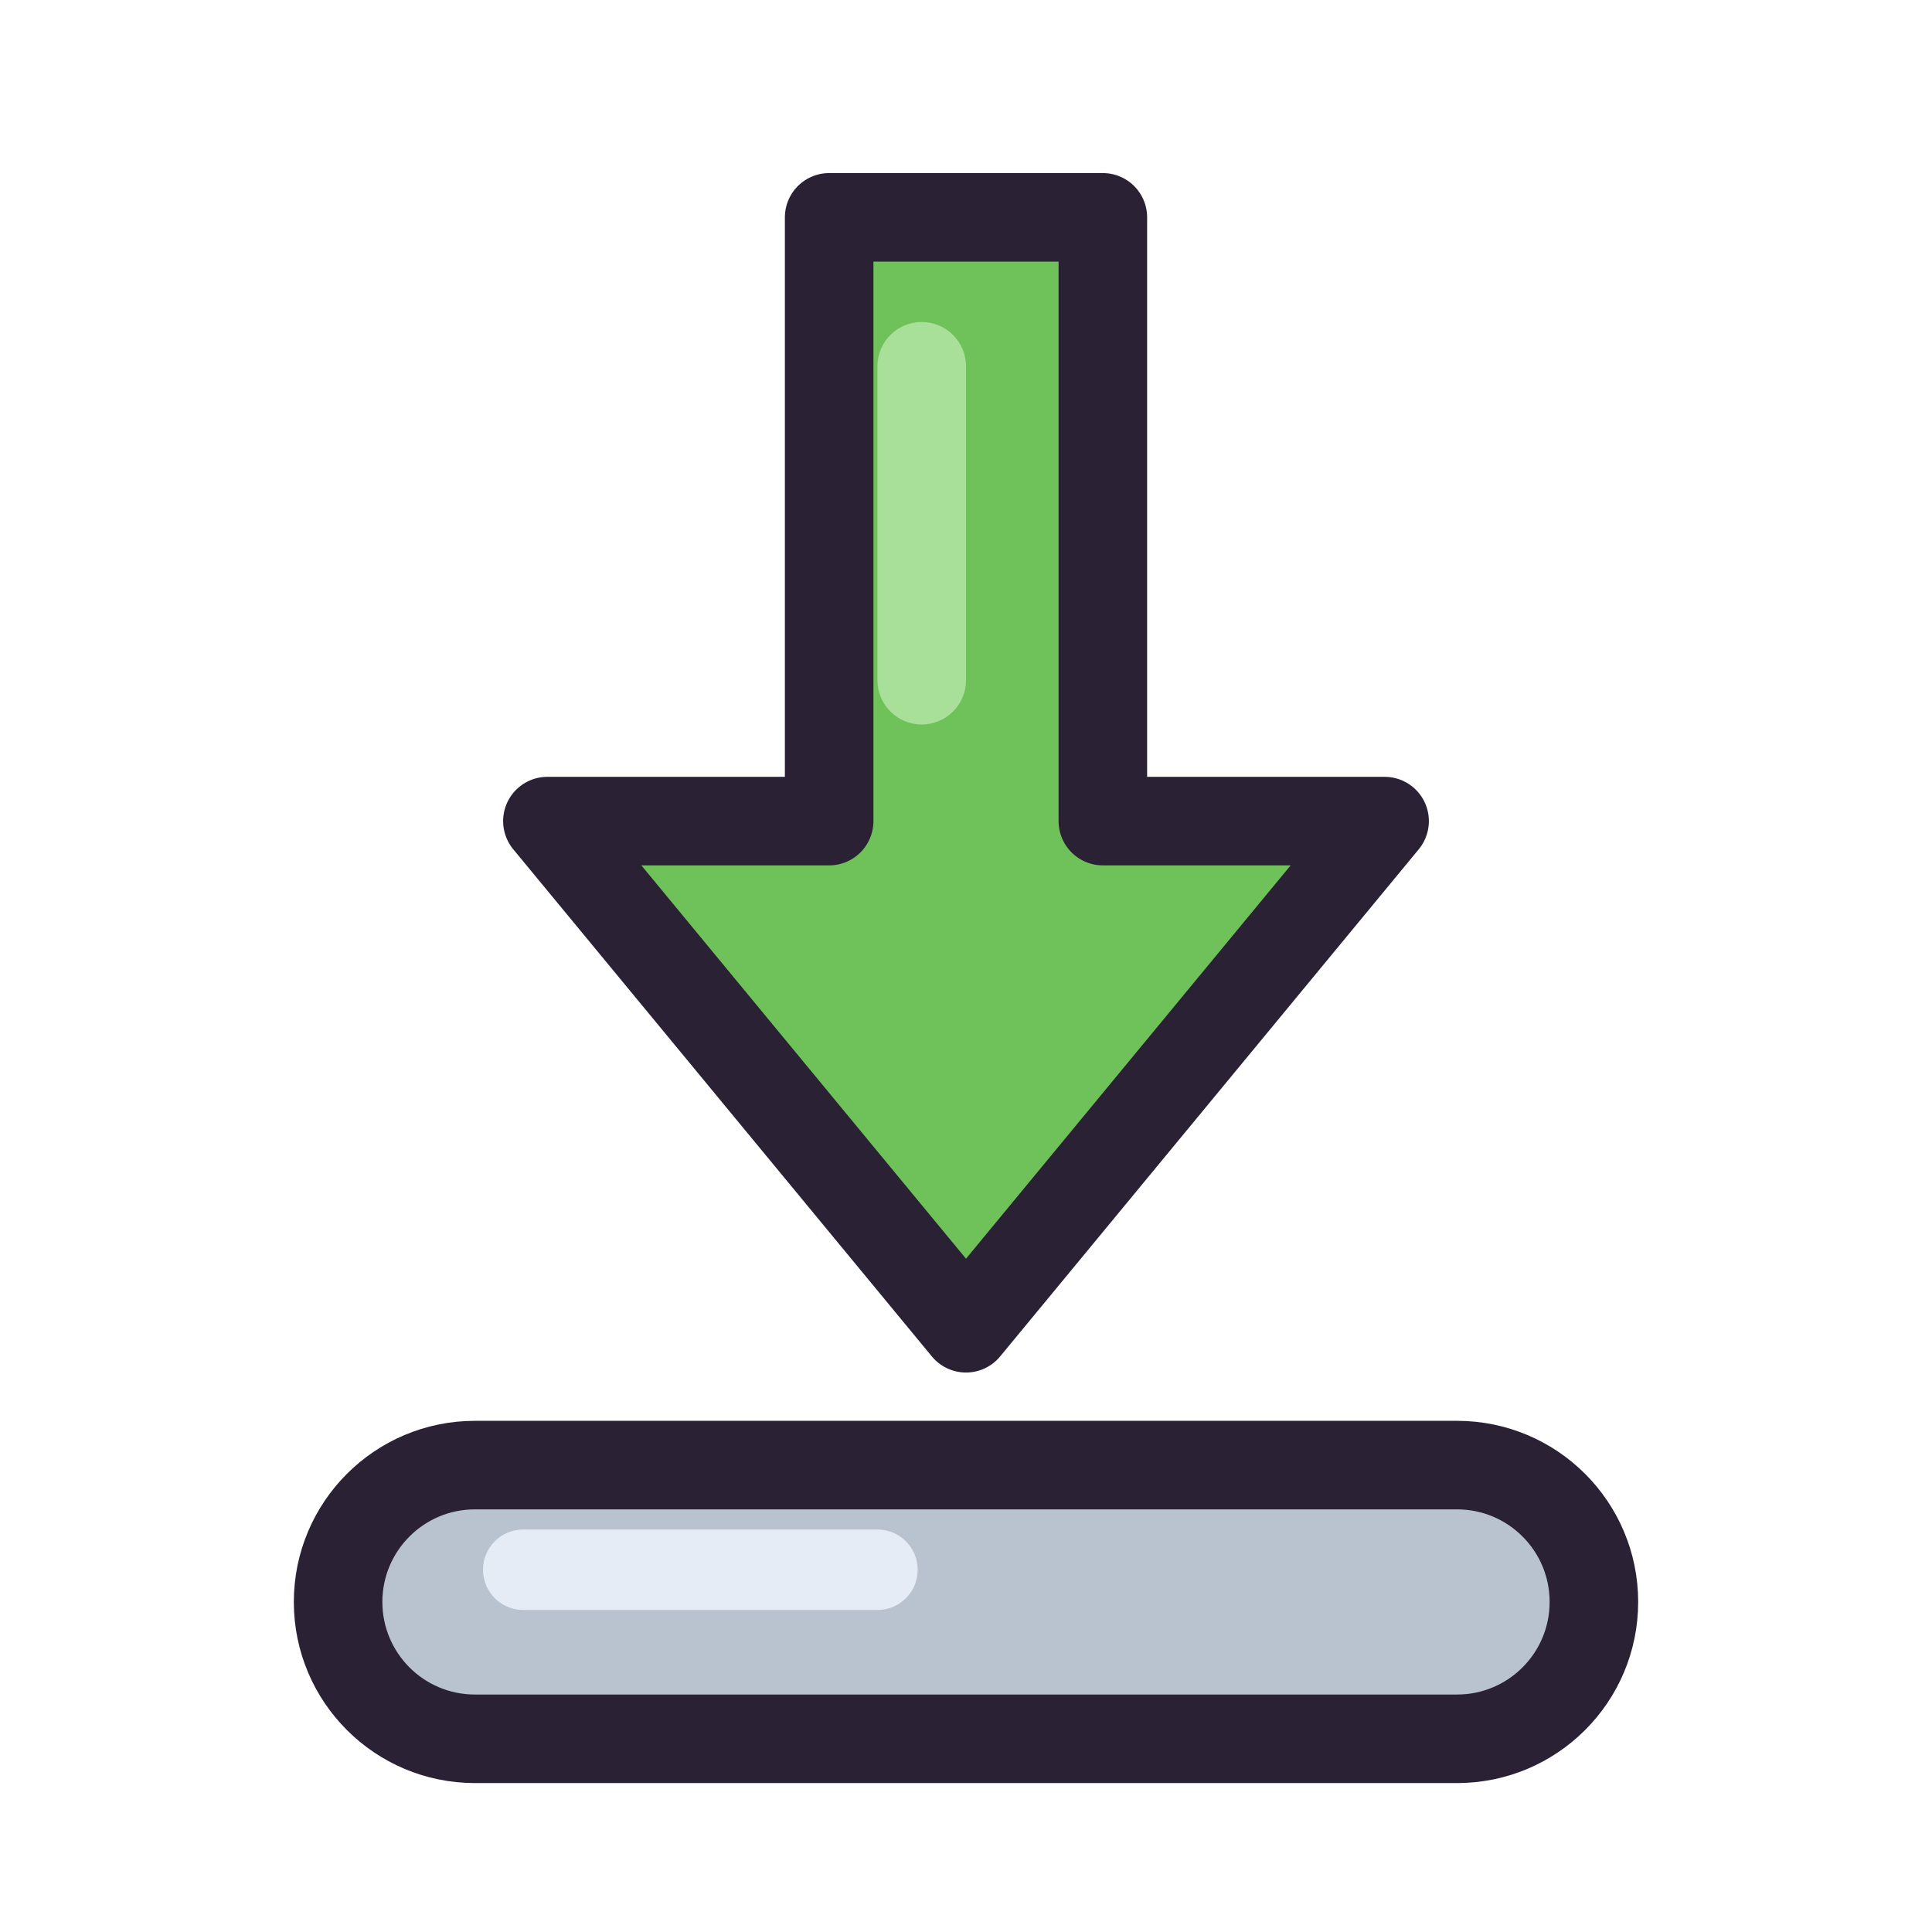
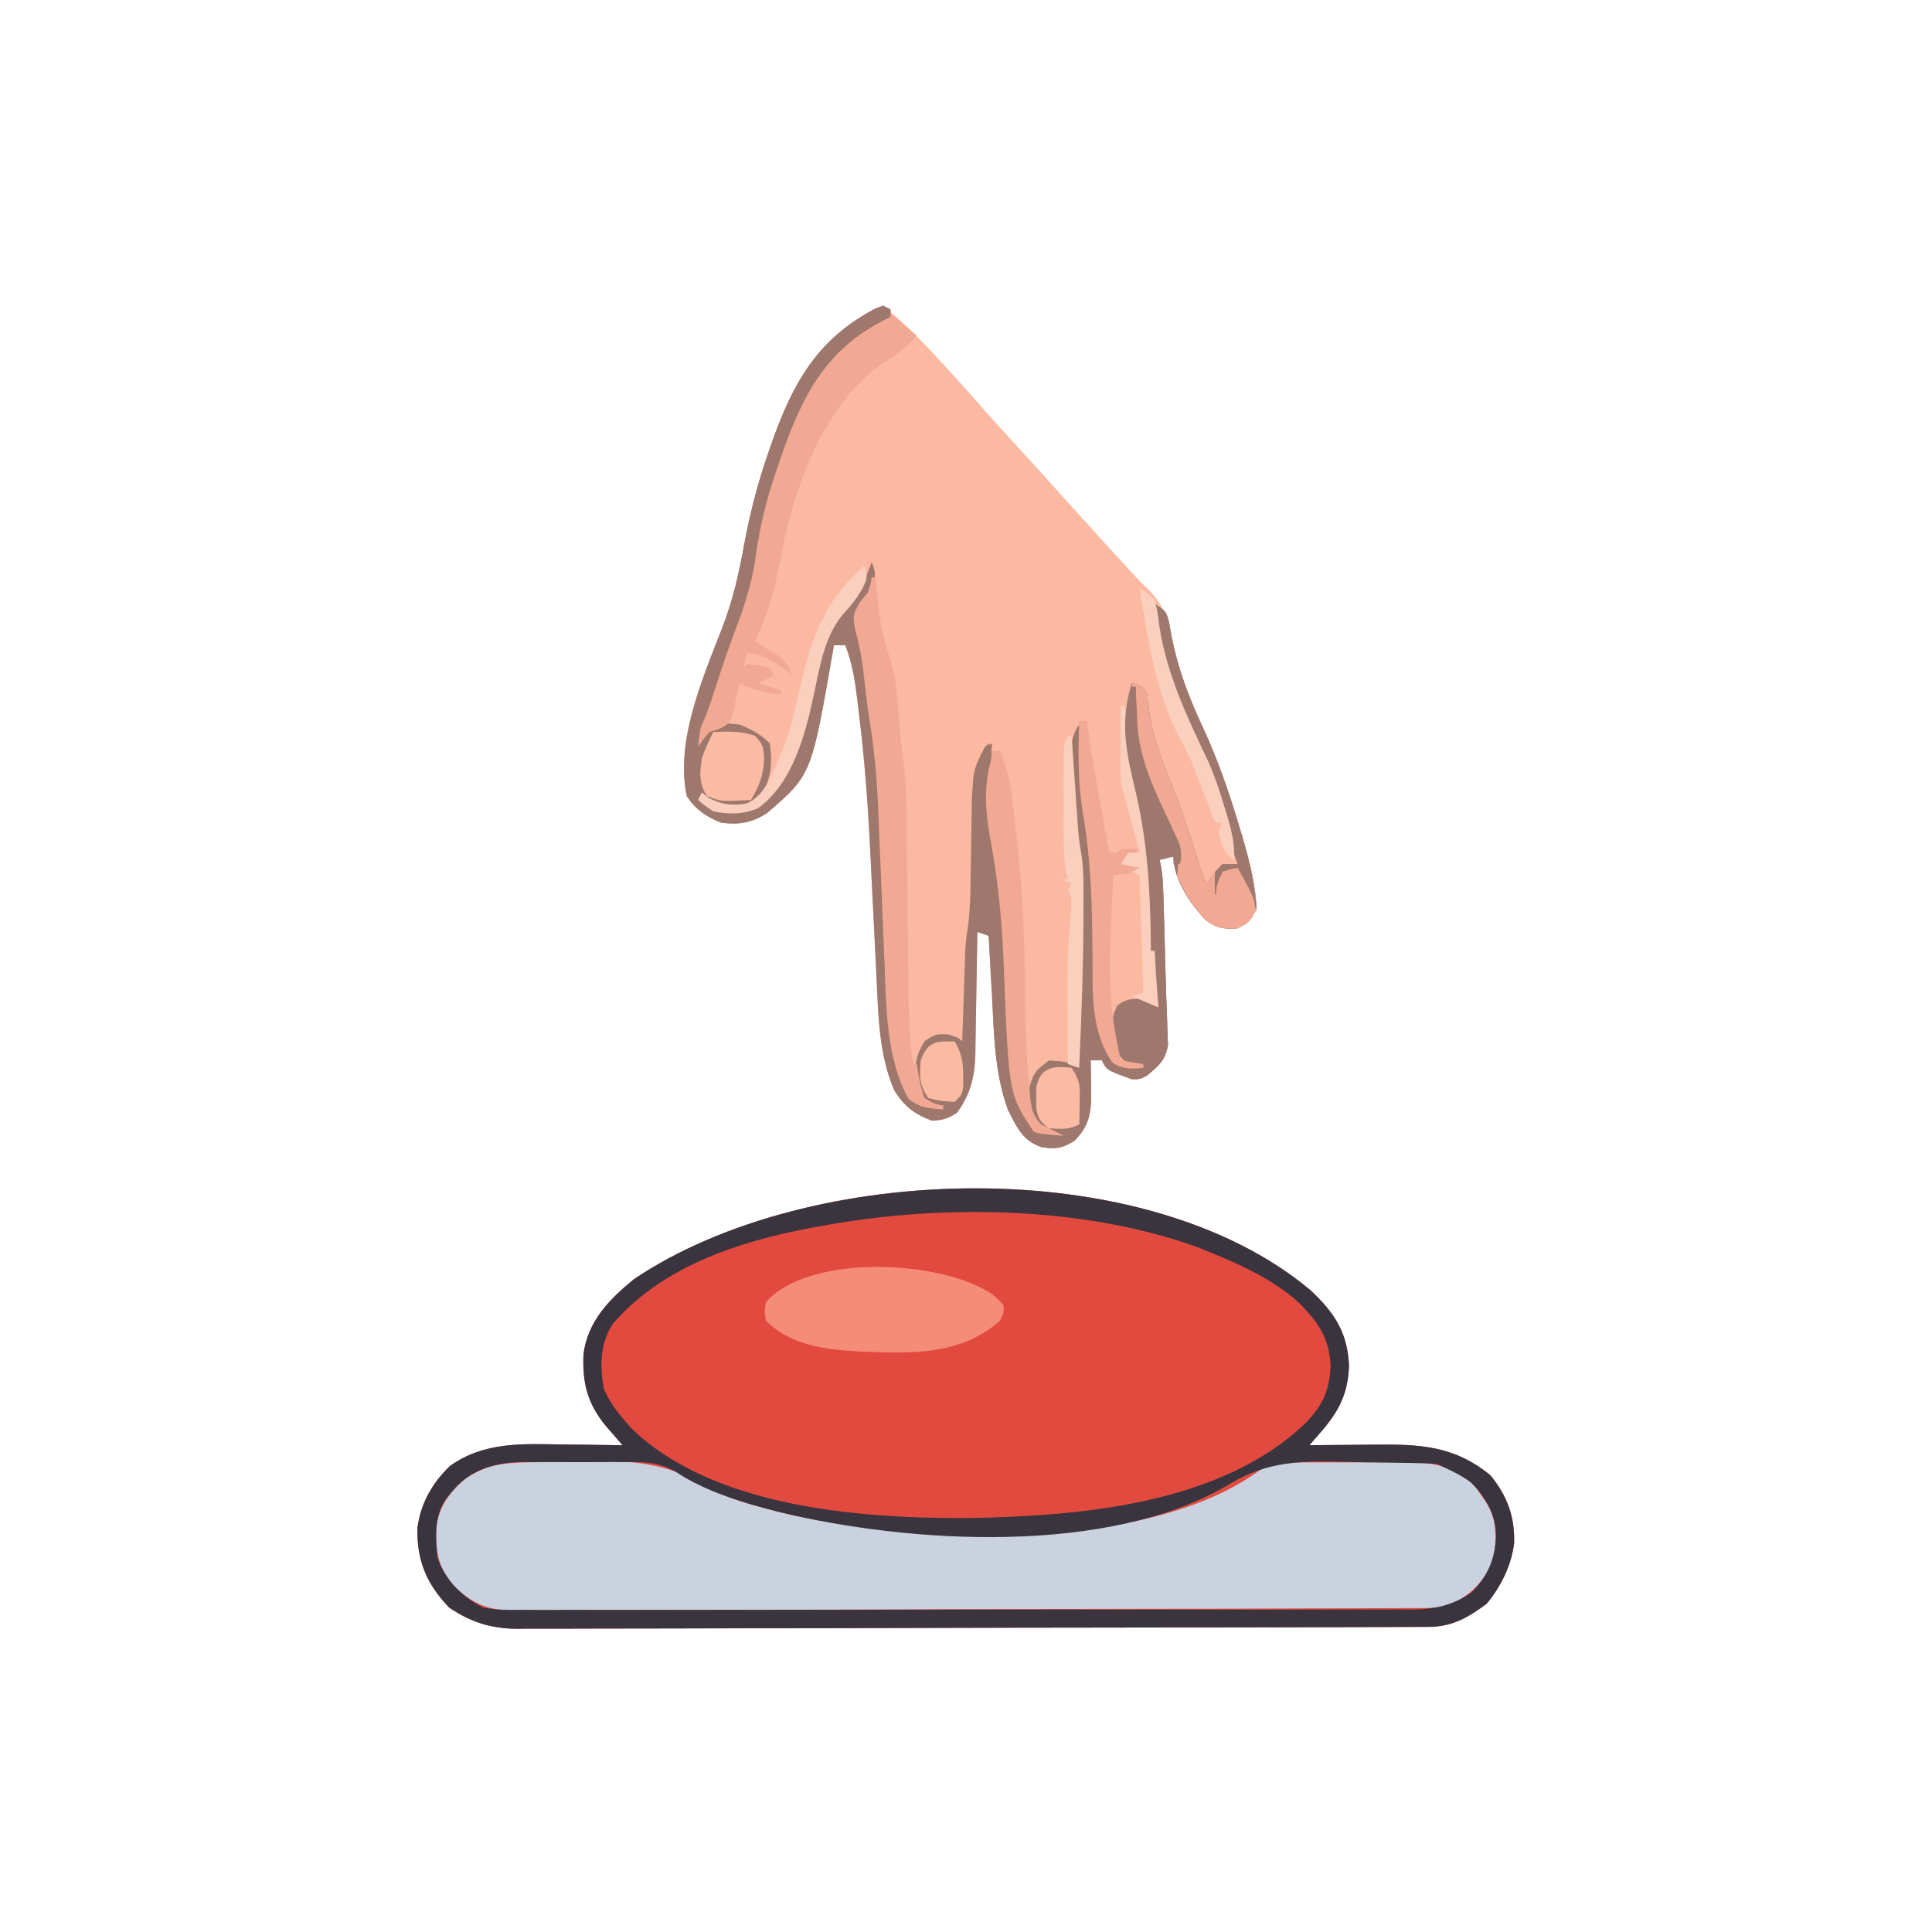
- <svg xmlns="http://www.w3.org/2000/svg" width="96" height="96" viewBox="0 0 24 24">
-   <g stroke="#2b2135" stroke-width="1.1" stroke-linejoin="round" stroke-linecap="round">
-     <path d="M10.3 2.7h3.4v7.5h3.5L12 16.5l-5.2-6.3h3.5z" fill="#6fc25a" />
-     <rect x="4.2" y="18.2" width="15.6" height="3.4" rx="1.7" fill="#b9c2cf" />
-   </g>
-   <rect x="6" y="19" width="5.4" height="1" rx="0.5" fill="#e6ecf5" />
-   <rect x="10.9" y="4" width="1.1" height="5" rx="0.55" fill="#a9e099" />
+ <svg xmlns="http://www.w3.org/2000/svg" width="96" height="96" viewBox="0 0 512 512">
+   <path d="M0 0 C6.35 5.97 9.84 11.23 10.19 20.06 C9.91 27.58 7.41 32.21 2.54 37.79 C2.01 38.41 1.47 39.03 0.92 39.66 C0.51 40.12 0.11 40.59 -0.31 41.06 C0.59 41.05 1.49 41.04 2.41 41.03 C5.77 41 9.13 40.97 12.5 40.95 C13.95 40.94 15.39 40.93 16.84 40.91 C28.74 40.77 38.12 41.13 47.69 49.06 C52.11 54.5 54.15 59.93 53.95 66.98 C53.22 72.96 50.48 78.45 46.69 83.06 C41.88 86.67 37.5 89.18 31.38 89.2 C30.5 89.2 29.61 89.21 28.7 89.21 C28.22 89.22 28.22 89.22 25.76 89.22 C24.72 89.22 23.69 89.23 22.63 89.23 C19.15 89.24 15.67 89.25 12.19 89.26 C9.71 89.26 7.22 89.27 4.73 89.28 C-2.74 89.3 -10.22 89.32 -17.69 89.33 C-19.8 89.34 -21.92 89.34 -24.03 89.34 C-37.15 89.37 -50.27 89.39 -63.39 89.4 C-66.43 89.41 -69.47 89.41 -72.51 89.41 C-72.88 89.41 -72.88 89.41 -74.79 89.41 C-87.02 89.43 -99.25 89.46 -111.48 89.5 C-124.04 89.54 -136.6 89.57 -149.16 89.57 C-156.2 89.58 -163.25 89.59 -170.3 89.62 C-176.94 89.65 -183.57 89.66 -190.21 89.65 C-192.64 89.65 -195.07 89.65 -197.5 89.67 C-200.83 89.69 -204.16 89.69 -207.48 89.67 C-207.96 89.68 -207.96 89.68 -210.38 89.71 C-217.24 89.63 -222.61 87.94 -228.31 84.06 C-234.28 77.79 -236.87 71.65 -236.68 62.98 C-235.85 56.53 -232.78 51.11 -228.12 46.62 C-219.07 40.01 -208.37 40.69 -197.68 40.88 C-196.19 40.89 -194.69 40.9 -193.2 40.92 C-189.57 40.95 -185.94 41 -182.31 41.06 C-182.71 40.6 -183.12 40.14 -183.54 39.66 C-184.07 39.04 -184.61 38.43 -185.16 37.79 C-185.69 37.19 -186.22 36.58 -186.76 35.95 C-191.64 29.99 -193 24.65 -192.68 16.95 C-191.56 8.26 -185.91 2.45 -179.31 -2.94 C-133.04 -34.11 -44.03 -36.95 0 0 Z " fill="#e34a3f" transform="translate(347.3086,341.9375)" />
+   <path d="M0 0 C5.04 4.18 9.58 8.56 14 13.38 C14.62 14.04 15.23 14.71 15.87 15.39 C19.39 19.21 22.85 23.06 26.24 26.99 C28.57 29.66 30.97 32.27 33.38 34.88 C39.02 41.01 44.6 47.21 50.17 53.42 C53.83 57.49 57.49 61.54 61.19 65.57 C62.14 66.6 63.09 67.64 64.04 68.68 C66.02 70.87 68.01 73.01 70.15 75.05 C75.12 79.96 76.08 84.57 77.27 91.36 C78.68 98.41 81.57 104.93 84.6 111.42 C88.62 120.05 91.65 128.81 94.38 137.94 C94.72 139.09 95.07 140.24 95.42 141.42 C97.23 147.62 98.75 153.53 99 160 C97 163.12 97 163.12 94 165 C90.39 165.26 88.23 164.99 85.36 162.67 C81.41 158.41 77 152.01 77 146 C75.68 146 74.36 146 73 146 C73.08 146.26 73.08 146.26 73.48 147.58 C74.14 150.67 74.22 153.63 74.32 156.79 C74.34 157.45 74.36 158.11 74.38 158.79 C74.45 160.92 74.51 163.06 74.56 165.19 C74.58 165.91 74.6 166.63 74.62 167.38 C74.7 170.27 74.77 173.16 74.85 176.05 C74.94 179.94 75.07 183.83 75.24 187.72 C75.28 189.21 75.33 190.7 75.38 192.19 C75.42 193.42 75.47 194.65 75.52 195.92 C74.83 199.99 73.13 201.42 70 204 C68.12 205 68.12 205 66 205 C59.31 202.62 59.31 202.62 58 200 C57.01 200 56.02 200 55 200 C55.02 200.95 55.05 201.91 55.07 202.89 C55.09 204.14 55.11 205.4 55.12 206.69 C55.15 207.93 55.17 209.17 55.2 210.45 C54.93 215.21 54.08 217.89 50.75 221.31 C47.44 223.34 45.82 223.56 42 223 C36.96 221.28 35.38 217.55 33.11 213.06 C29.58 203.35 29.41 193.09 28.88 182.88 C28.79 181.33 28.7 179.79 28.61 178.24 C28.4 174.5 28.2 170.75 28 167 C27.01 166.67 26.02 166.34 25 166 C24.99 167.14 24.97 168.29 24.96 169.47 C24.9 173.74 24.82 178.01 24.74 182.28 C24.7 184.12 24.68 185.97 24.65 187.81 C24.62 190.47 24.57 193.13 24.51 195.79 C24.51 196.6 24.5 197.42 24.49 198.26 C24.34 204.25 23.24 208.94 19.62 213.88 C17.33 215.46 15.8 215.87 13 216 C8.32 214.28 5.65 212.21 3 208 C-1.11 198.41 -1.22 188.27 -1.72 177.99 C-1.78 176.74 -1.84 175.5 -1.91 174.21 C-2.08 170.92 -2.24 167.62 -2.4 164.32 C-2.63 159.7 -2.86 155.08 -3.09 150.46 C-3.21 148.01 -3.34 145.56 -3.45 143.11 C-4.05 131.21 -4.96 119.39 -6.44 107.56 C-6.56 106.53 -6.68 105.49 -6.81 104.42 C-7.43 99.39 -8.12 94.75 -10 90 C-10.99 90 -11.98 90 -13 90 C-13.11 90.65 -13.22 91.31 -13.33 91.98 C-18.96 124.36 -18.96 124.36 -30.76 134.52 C-34.82 137.11 -38.29 137.67 -43 137 C-46.93 135.37 -49.6 133.6 -52 130 C-55.09 115.55 -47.91 98.96 -42.68 85.63 C-39.79 78.2 -38.17 71.02 -36.75 63.19 C-35.06 54.04 -32.72 45.38 -29.56 36.62 C-29.2 35.62 -28.84 34.62 -28.47 33.59 C-22.51 17.68 -15.47 7.51 0 0 Z " fill="#fbb9a1" transform="translate(234,81)" />
+   <path d="M0 0 C0.93 -0.02 1.86 -0.03 2.82 -0.05 C4.8 -0.08 6.77 -0.1 8.75 -0.11 C10.74 -0.14 12.73 -0.18 14.72 -0.24 C27.1 -0.61 36.26 0.2 47.04 6.51 C51.47 9.06 55.85 10.51 60.76 11.79 C61.2 11.91 61.2 11.91 63.41 12.51 C72.3 14.86 81.32 16.38 90.45 17.48 C91.22 17.57 92 17.67 92.8 17.76 C122.35 21.05 168.3 20.63 193.6 1.88 C197.79 -0.18 201.67 0.03 206.28 0.04 C207.23 0.04 208.18 0.03 209.16 0.03 C211.17 0.02 213.18 0.02 215.19 0.03 C218.24 0.04 221.29 0.01 224.35 -0.02 C226.31 -0.02 228.26 -0.02 230.22 -0.02 C230.67 -0.03 230.67 -0.03 232.96 -0.05 C239.9 0.02 245.52 1.53 250.51 6.55 C250.96 7.22 251.42 7.9 251.89 8.6 C252.36 9.28 252.83 9.97 253.32 10.67 C256.12 15.15 255.98 19.29 255.45 24.48 C253.84 30.09 250.96 33.4 246.13 36.57 C243.08 38.22 240.54 38.6 237.14 38.62 C236.25 38.62 235.36 38.63 234.45 38.63 C233.48 38.63 232.5 38.64 231.5 38.64 C230.47 38.64 229.43 38.65 228.37 38.65 C224.88 38.67 221.4 38.68 217.92 38.69 C215.43 38.69 212.94 38.7 210.45 38.71 C202.97 38.74 195.48 38.76 188 38.78 C185.88 38.79 183.77 38.79 181.65 38.8 C168.52 38.83 155.39 38.85 142.26 38.87 C139.22 38.87 136.18 38.88 133.14 38.88 C132.39 38.88 131.63 38.88 130.85 38.88 C118.61 38.9 106.37 38.94 94.13 38.99 C81.56 39.05 68.98 39.07 56.41 39.08 C49.36 39.09 42.3 39.1 35.24 39.14 C28.6 39.18 21.96 39.19 15.33 39.17 C12.89 39.17 10.45 39.18 8.02 39.21 C4.69 39.23 1.36 39.22 -1.97 39.2 C-2.93 39.22 -3.89 39.24 -4.88 39.26 C-11.69 39.16 -15.7 37.26 -20.55 32.48 C-24.55 27.73 -25.19 23.28 -24.93 17.12 C-24.16 11.78 -21.62 8.24 -17.61 4.66 C-11.78 0.5 -6.98 0.12 0 0 Z " fill="#c9d2de" transform="translate(140.5508,387.5234)" />
+   <path d="M0 0 C6.35 5.97 9.84 11.23 10.19 20.06 C9.91 27.58 7.41 32.21 2.54 37.79 C2.01 38.41 1.47 39.03 0.92 39.66 C0.51 40.12 0.11 40.59 -0.31 41.06 C0.59 41.05 1.49 41.04 2.41 41.03 C5.77 41 9.13 40.97 12.5 40.95 C13.95 40.94 15.39 40.93 16.84 40.91 C28.74 40.77 38.12 41.13 47.69 49.06 C52.11 54.5 54.15 59.93 53.95 66.98 C53.22 72.96 50.48 78.45 46.69 83.06 C41.88 86.67 37.5 89.18 31.38 89.2 C30.5 89.2 29.61 89.21 28.7 89.21 C28.22 89.22 28.22 89.22 25.76 89.22 C24.72 89.22 23.69 89.23 22.63 89.23 C19.15 89.24 15.67 89.25 12.19 89.26 C9.71 89.26 7.22 89.27 4.73 89.28 C-2.74 89.3 -10.22 89.32 -17.69 89.33 C-19.8 89.34 -21.92 89.34 -24.03 89.34 C-37.15 89.37 -50.27 89.39 -63.39 89.4 C-66.43 89.41 -69.47 89.41 -72.51 89.41 C-72.88 89.41 -72.88 89.41 -74.79 89.41 C-87.02 89.43 -99.25 89.46 -111.48 89.5 C-124.04 89.54 -136.6 89.57 -149.16 89.57 C-156.2 89.58 -163.25 89.59 -170.3 89.62 C-176.94 89.65 -183.57 89.66 -190.21 89.65 C-192.64 89.65 -195.07 89.65 -197.5 89.67 C-200.83 89.69 -204.16 89.69 -207.48 89.67 C-207.96 89.68 -207.96 89.68 -210.38 89.71 C-217.24 89.63 -222.61 87.94 -228.31 84.06 C-234.28 77.79 -236.87 71.65 -236.68 62.98 C-235.85 56.53 -232.78 51.11 -228.12 46.62 C-219.07 40.01 -208.37 40.69 -197.68 40.88 C-196.19 40.89 -194.69 40.9 -193.2 40.92 C-189.57 40.95 -185.94 41 -182.31 41.06 C-182.71 40.6 -183.12 40.14 -183.54 39.66 C-184.07 39.04 -184.61 38.43 -185.16 37.79 C-185.69 37.19 -186.22 36.58 -186.76 35.95 C-191.64 29.99 -193 24.65 -192.68 16.95 C-191.56 8.26 -185.91 2.45 -179.31 -2.94 C-133.04 -34.11 -44.03 -36.95 0 0 Z M-124.31 -17.94 C-125.11 -17.81 -125.91 -17.68 -126.74 -17.55 C-147.8 -14.02 -170.17 -7.93 -184.75 8.7 C-188.35 13.86 -188.34 20.04 -187.31 26.06 C-185.8 29.56 -183.84 32.23 -181.31 35.06 C-180.84 35.59 -180.37 36.12 -179.88 36.67 C-157.99 57.82 -118.42 60.59 -89.82 60.35 C-60.32 59.78 -23.52 56.59 -1.12 35.02 C3.3 30.25 4.92 26.78 5.32 20.19 C5.01 12.5 1.91 8.27 -3.41 2.98 C-10.23 -2.97 -18.02 -6.54 -26.31 -9.94 C-27.25 -10.33 -28.19 -10.72 -29.16 -11.12 C-58.03 -21.82 -94.23 -22.81 -124.31 -17.94 Z M-227.75 53.62 C-228.22 54.2 -228.69 54.78 -229.18 55.38 C-232.29 60.02 -231.94 65.72 -231.31 71.06 C-229.09 76.98 -224.94 81.19 -219.31 84.06 C-215.82 84.77 -212.42 84.73 -208.88 84.69 C-207.84 84.7 -206.8 84.7 -205.73 84.71 C-202.26 84.73 -198.79 84.71 -195.32 84.69 C-192.83 84.7 -190.34 84.71 -187.85 84.72 C-181.79 84.73 -175.74 84.73 -169.68 84.71 C-164.75 84.69 -159.83 84.69 -154.9 84.69 C-154.2 84.69 -153.5 84.69 -152.78 84.69 C-151.35 84.7 -149.92 84.7 -148.5 84.7 C-135.9 84.71 -123.3 84.69 -110.7 84.66 C-98.48 84.63 -86.27 84.62 -74.05 84.64 C-60.74 84.66 -47.42 84.66 -34.11 84.64 C-32.69 84.64 -31.27 84.64 -29.85 84.64 C-29.15 84.64 -28.45 84.63 -27.73 84.63 C-22.81 84.63 -17.9 84.63 -12.98 84.64 C-6.36 84.65 0.27 84.63 6.89 84.61 C9.32 84.6 11.75 84.6 14.18 84.61 C17.5 84.62 20.82 84.6 24.13 84.58 C24.61 84.58 24.61 84.58 27.04 84.6 C33.08 84.53 37.65 83.49 42.69 80.06 C47.02 75.62 48.77 71.45 49.19 65.31 C49.06 59.36 46.71 55.36 42.69 51.06 C40.4 49.34 38.32 48.28 35.69 47.06 C35.03 46.73 34.37 46.4 33.69 46.06 C32.35 45.94 31 45.87 29.65 45.84 C28.81 45.82 27.98 45.79 27.12 45.77 C23.25 45.7 19.38 45.64 15.51 45.6 C13.49 45.58 11.46 45.54 9.44 45.48 C-2.09 45.17 -11.33 45.2 -21.36 51.29 C-53.22 70.49 -106.52 67.11 -140.87 58.75 C-150.28 56.32 -160.26 53.44 -168.39 48 C-172.92 45.4 -177.21 45.49 -182.34 45.53 C-183.28 45.53 -184.23 45.52 -185.21 45.52 C-187.2 45.52 -189.2 45.52 -191.2 45.54 C-194.23 45.56 -197.27 45.54 -200.31 45.52 C-202.25 45.52 -204.2 45.52 -206.15 45.53 C-207.05 45.52 -207.95 45.52 -208.87 45.51 C-216.32 45.62 -222.96 47.56 -227.75 53.62 Z " fill="#3a343e" transform="translate(347.3086,341.9375)" />
+   <path d="M0 0 C0.66 0.33 1.32 0.66 2 1 C2 1.66 2 2.32 2 3 C1.29 3.35 0.57 3.7 -0.16 4.07 C-17.97 13.25 -23.3 28.76 -29.35 47 C-31.51 53.83 -32.95 60.53 -33.93 67.62 C-35.01 75.06 -37.52 81.79 -40.18 88.79 C-41.65 92.75 -42.98 96.75 -44.31 100.75 C-44.57 101.5 -44.82 102.25 -45.08 103.03 C-46.3 106.66 -47.37 110.21 -48 114 C-47.65 113.5 -47.3 113.01 -46.94 112.5 C-43.95 110.19 -41.68 110.63 -38 111 C-34.73 112.36 -32.5 113.5 -30 116 C-29.15 121.55 -29.79 126.31 -33 131 C-36.15 133.39 -39.13 133.39 -43 133 C-45.88 131.5 -45.88 131.5 -48 130 C-46.31 132.07 -45.38 132.92 -42.73 133.47 C-41.89 133.48 -41.05 133.49 -40.19 133.5 C-39.36 133.53 -38.52 133.56 -37.67 133.59 C-32.76 132.5 -29.88 129.25 -27.09 125.29 C-22.67 116.66 -20.22 108 -18.13 98.53 C-16.44 91.03 -14.44 84.06 -8.94 78.44 C-5.98 75.18 -4.51 72.12 -3 68 C-1.62 71.14 -2.09 72.24 -3.31 75.56 C-5 79 -5 79 -7 82 C-6.59 84.04 -6.15 86.07 -5.64 88.09 C-4.59 92.86 -4.12 97.7 -3.56 102.55 C-3.14 106.14 -2.56 109.7 -1.97 113.28 C-1.01 119.48 -0.64 125.55 -0.5 131.81 C-0.43 134.16 -0.35 136.51 -0.27 138.86 C-0.25 139.5 -0.25 139.5 -0.15 142.74 C0.1 150.16 0.42 157.58 0.76 165 C0.83 166.72 0.91 168.44 0.98 170.16 C1.33 178.94 1.89 187.6 3.32 196.27 C3.37 196.61 3.37 196.61 3.64 198.33 C4.54 203.29 6.36 206.79 9 211 C9.66 211 10.32 211 11 211 C10.34 210.01 9.68 209.02 9 208 C8.18 202.92 8.24 199.14 11.12 194.81 C14 193 14 193 17.25 193.12 C20 194 20 194 21 195 C21.01 194.61 21.01 194.61 21.08 192.63 C21.19 189.07 21.31 185.5 21.44 181.94 C21.48 180.71 21.52 179.48 21.56 178.21 C21.6 177.02 21.64 175.82 21.68 174.59 C21.72 173.5 21.76 172.4 21.79 171.27 C22 168 22 168 22.51 164.61 C23.05 160.63 23.17 156.72 23.21 152.72 C23.24 151.14 23.27 149.56 23.3 147.98 C23.34 145.52 23.38 143.06 23.4 140.6 C23.43 138.2 23.48 135.81 23.52 133.41 C23.53 132.69 23.53 131.96 23.53 131.22 C23.66 125.92 24.82 121.84 27 117 C27.66 116.67 28.32 116.34 29 116 C28.92 116.41 28.92 116.41 28.53 118.49 C27.01 127.22 27.1 134.12 28.7 142.78 C30.75 153.96 31.64 164.96 32.06 176.31 C33.35 209.03 33.35 209.03 40 219 C41.95 219.51 41.95 219.51 44.12 219.69 C44.76 219.74 44.76 219.74 48 220 C46.89 219.55 45.77 219.09 44.62 218.62 C41 217 41 217 39 215 C38.29 211.24 38.3 207.57 39.88 204.04 C41.06 202.38 41.06 202.38 44 200 C47.68 200.35 47.68 200.35 51 201 C53.2 154.06 53.2 154.06 50.45 135.73 C49.92 131.38 49.77 127.12 49.75 122.75 C49.74 122.03 49.73 121.32 49.72 120.58 C49.74 116.89 49.97 114.13 52 111 C53 114.26 53.01 117.04 52.88 120.44 C52.82 126.11 53.49 131.32 54.44 136.88 C56.51 149.27 56.46 161.78 56.53 174.32 C56.73 194.13 56.73 194.13 61.48 199.75 C63 201 63 201 65 201 C64.53 200.57 64.05 200.13 63.56 199.69 C61.18 197.12 61 195.01 60.75 191.56 C61 188 61 188 62.06 185.56 C64.98 183.21 67.39 183.67 71 184 C71.33 184.33 71.66 184.66 72 185 C71.94 184.3 71.88 183.61 71.82 182.89 C71.34 176.88 70.98 170.92 70.89 164.9 C70.66 152.32 69.77 140.48 66.82 128.22 C64.51 118.62 62.88 109.54 66 100 C69 101 69 101 70 103 C70.2 104.6 70.38 106.21 70.56 107.81 C71.69 114.92 74.25 121.3 76.89 127.97 C79.4 134.34 81.6 140.73 83.54 147.29 C84.91 151.91 84.91 151.91 86 153 C86.58 152.18 87.15 151.35 87.75 150.5 C88.49 149.68 89.24 148.85 90 148 C91.32 148 92.64 148 94 148 C93.8 147.41 93.8 147.41 92.79 144.41 C92.26 142.82 91.72 141.22 91.19 139.62 C90.91 138.79 90.63 137.96 90.34 137.11 C88.98 133.03 87.68 128.96 86.56 124.81 C85.34 120.59 83.52 116.71 81.62 112.75 C76.36 101.72 72.25 91.38 72 79 C75 81 75 81 75.77 83.8 C75.97 84.96 76.17 86.12 76.38 87.31 C78.06 95.86 80.92 103.54 84.6 111.42 C88.62 120.05 91.65 128.81 94.38 137.94 C94.72 139.09 95.07 140.24 95.42 141.42 C97.23 147.62 98.75 153.53 99 160 C97 163.12 97 163.12 94 165 C90.39 165.26 88.23 164.99 85.36 162.67 C81.41 158.41 77 152.01 77 146 C75.68 146 74.36 146 73 146 C73.08 146.26 73.08 146.26 73.48 147.58 C74.14 150.67 74.22 153.63 74.32 156.79 C74.34 157.45 74.36 158.11 74.38 158.79 C74.45 160.92 74.51 163.06 74.56 165.19 C74.58 165.91 74.6 166.63 74.62 167.38 C74.7 170.27 74.77 173.16 74.85 176.05 C74.94 179.94 75.07 183.83 75.24 187.72 C75.28 189.21 75.33 190.7 75.38 192.19 C75.42 193.42 75.47 194.65 75.52 195.92 C74.83 199.99 73.13 201.42 70 204 C68.12 205 68.12 205 66 205 C59.31 202.62 59.31 202.62 58 200 C57.01 200 56.02 200 55 200 C55.02 200.95 55.05 201.91 55.07 202.89 C55.09 204.14 55.11 205.4 55.12 206.69 C55.15 207.93 55.17 209.17 55.2 210.45 C54.93 215.21 54.08 217.89 50.75 221.31 C47.44 223.34 45.82 223.56 42 223 C36.96 221.28 35.38 217.55 33.11 213.06 C29.58 203.35 29.41 193.09 28.88 182.88 C28.79 181.33 28.7 179.79 28.61 178.24 C28.4 174.5 28.2 170.75 28 167 C27.01 166.67 26.02 166.34 25 166 C24.99 167.14 24.97 168.29 24.96 169.47 C24.9 173.74 24.82 178.01 24.74 182.28 C24.7 184.12 24.68 185.97 24.65 187.81 C24.62 190.47 24.57 193.13 24.51 195.79 C24.51 196.6 24.5 197.42 24.49 198.26 C24.34 204.25 23.24 208.94 19.62 213.88 C17.33 215.46 15.8 215.87 13 216 C8.32 214.28 5.65 212.21 3 208 C-1.11 198.41 -1.22 188.27 -1.72 177.99 C-1.78 176.74 -1.84 175.5 -1.91 174.21 C-2.08 170.92 -2.24 167.62 -2.4 164.32 C-2.63 159.7 -2.86 155.08 -3.09 150.46 C-3.21 148.01 -3.34 145.56 -3.45 143.11 C-4.05 131.21 -4.96 119.39 -6.44 107.56 C-6.56 106.53 -6.68 105.49 -6.81 104.42 C-7.43 99.39 -8.12 94.75 -10 90 C-10.99 90 -11.98 90 -13 90 C-13.11 90.65 -13.22 91.31 -13.33 91.98 C-18.96 124.36 -18.96 124.36 -30.76 134.52 C-34.82 137.11 -38.29 137.67 -43 137 C-46.93 135.37 -49.6 133.6 -52 130 C-55.09 115.55 -47.91 98.96 -42.68 85.63 C-39.79 78.2 -38.17 71.02 -36.75 63.19 C-35.06 54.04 -32.72 45.38 -29.56 36.62 C-29.2 35.62 -28.84 34.62 -28.47 33.59 C-22.93 18.79 -16.44 8.5 -2.32 0.93 C-1.94 0.78 -1.94 0.78 0 0 Z " fill="#9e776d" transform="translate(234,81)" />
+   <path d="M0 0 C3 2 3 2 3.77 4.8 C3.87 5.38 3.87 5.38 4.38 8.31 C6.06 16.86 8.92 24.54 12.6 32.42 C16.62 41.05 19.65 49.81 22.38 58.94 C22.72 60.09 23.07 61.24 23.42 62.42 C25.23 68.62 26.75 74.53 27 81 C25 84.12 25 84.12 22 86 C18.39 86.26 16.23 85.99 13.36 83.67 C9.41 79.41 5 73.01 5 67 C3.68 67 2.36 67 1 67 C1.16 67.52 1.32 68.04 1.48 68.58 C2.14 71.67 2.22 74.63 2.32 77.79 C2.34 78.45 2.36 79.11 2.38 79.79 C2.45 81.92 2.51 84.06 2.56 86.19 C2.58 86.91 2.6 87.63 2.62 88.38 C2.7 91.27 2.77 94.16 2.85 97.05 C2.94 100.94 3.07 104.83 3.24 108.72 C3.28 110.21 3.33 111.7 3.38 113.19 C3.42 114.42 3.47 115.65 3.52 116.92 C2.83 120.99 1.13 122.42 -2 125 C-3.88 126 -3.88 126 -6 126 C-12.69 123.62 -12.69 123.62 -14 121 C-14.5 120.84 -14.5 120.84 -17 120 C-17.33 119.34 -17.66 118.68 -18 118 C-18.33 119.98 -18.66 121.96 -19 124 C-19.66 124 -20.32 124 -21 124 C-20.67 124.66 -20.34 125.32 -20 126 C-19.93 128.04 -19.92 130.08 -19.94 132.12 C-19.95 133.22 -19.96 134.32 -19.96 135.45 C-19.98 136.29 -19.99 137.13 -20 138 C-23.12 139.56 -26.6 139.56 -30 139 C-32.13 137.46 -32.88 136.53 -33.47 133.95 C-33.53 129.86 -33.36 126.78 -30.94 123.38 C-28 121 -28 121 -24.32 121.35 C-23.22 121.57 -22.13 121.78 -21 122 C-18.8 75.06 -18.8 75.06 -21.55 56.73 C-22.08 52.38 -22.23 48.12 -22.25 43.75 C-22.26 43.03 -22.27 42.32 -22.28 41.58 C-22.26 37.89 -22.03 35.13 -20 32 C-19 35.26 -18.99 38.04 -19.12 41.44 C-19.18 47.11 -18.51 52.32 -17.56 57.88 C-15.49 70.27 -15.54 82.78 -15.47 95.32 C-15.27 115.13 -15.27 115.13 -10.52 120.75 C-9 122 -9 122 -7 122 C-7.47 121.57 -7.95 121.13 -8.44 120.69 C-10.82 118.12 -11 116.01 -11.25 112.56 C-11 109 -11 109 -9.94 106.56 C-7.02 104.21 -4.61 104.67 -1 105 C-0.67 105.33 -0.34 105.66 0 106 C-0.06 105.3 -0.12 104.61 -0.18 103.89 C-0.66 97.88 -1.02 91.92 -1.11 85.9 C-1.34 73.32 -2.23 61.48 -5.18 49.22 C-7.49 39.62 -9.12 30.54 -6 21 C-3 22 -3 22 -2 24 C-1.8 25.6 -1.62 27.21 -1.44 28.81 C-0.31 35.92 2.25 42.3 4.89 48.97 C7.4 55.34 9.6 61.73 11.54 68.29 C12.91 72.91 12.91 72.91 14 74 C14.58 73.18 15.15 72.35 15.75 71.5 C16.49 70.68 17.24 69.85 18 69 C19.32 69 20.64 69 22 69 C21.6 67.82 21.2 66.63 20.79 65.41 C20.26 63.82 19.72 62.22 19.19 60.62 C18.91 59.79 18.63 58.96 18.34 58.11 C16.98 54.03 15.68 49.96 14.56 45.81 C13.34 41.59 11.52 37.71 9.62 33.75 C4.36 22.72 0.25 12.38 0 0 Z " fill="#9e776d" transform="translate(306,160)" />
+   <path d="M0 0 C1.71 1.51 1.71 1.51 3 3 C3 4.94 3 4.94 2 7 C-8.51 16.4 -22.25 15.71 -35.52 15.14 C-44.35 14.64 -53.45 13.55 -60 7 C-60.44 4.62 -60.44 4.62 -60 2 C-48.2 -10.94 -13.4 -9.07 0 0 Z " fill="#f58c78" transform="translate(263,343)" />
+   <path d="M0 0 C2.31 1.98 4.62 3.96 7 6 C4.5 8.83 1.86 10.77 -1.31 12.75 C-16.64 22.89 -24.78 43.87 -28.38 61.21 C-28.6 62.36 -28.83 63.51 -29.06 64.69 C-30.63 72.58 -32.3 79.81 -36 87 C-35.41 87.35 -34.81 87.69 -34.2 88.05 C-27.7 91.82 -27.7 91.82 -26 96 C-26.22 95.83 -26.22 95.83 -27.36 94.94 C-30.85 92.31 -33.51 90.41 -38 90 C-38.33 91.32 -38.66 92.64 -39 94 C-38.84 93.84 -38.84 93.84 -38 93 C-35 93.31 -35 93.31 -32 94 C-31.84 94.33 -31.84 94.33 -31 96 C-31.66 96.33 -31.66 96.33 -35 98 C-33.02 98.66 -31.04 99.32 -29 100 C-29 100.33 -29 100.66 -29 101 C-33.12 100.53 -36.36 99.98 -40 98 C-40.16 98.77 -40.32 99.54 -40.48 100.34 C-40.71 101.34 -40.95 102.34 -41.19 103.38 C-41.41 104.37 -41.63 105.37 -41.86 106.4 C-43 109 -43 109 -45.5 110.22 C-46.32 110.48 -47.15 110.73 -48 111 C-49.81 113.13 -49.81 113.13 -51 115 C-50.43 108.57 -48.86 102.96 -46.75 96.88 C-46.44 95.94 -46.12 95.01 -45.8 94.06 C-44.08 89.01 -42.24 84.03 -40.31 79.06 C-38.18 73.24 -37.12 67.47 -36.12 61.38 C-33.11 43.3 -26.67 17.36 -11 6 C-7.42 3.81 -3.78 1.83 0 0 Z " fill="#f1a993" transform="translate(236,83)" />
+   <path d="M0 0 C0.33 0 0.66 0 1 0 C1.11 1.05 1.22 2.1 1.33 3.18 C1.49 4.6 1.65 6.02 1.81 7.44 C1.85 7.78 1.85 7.78 2.03 9.52 C2.47 13.34 3.19 16.75 4.5 20.37 C6.28 25.4 6.74 30.33 7.12 35.62 C7.27 37.43 7.42 39.23 7.57 41.04 C7.63 41.82 7.69 42.61 7.75 43.42 C7.94 45.36 8.2 47.3 8.5 49.23 C8.98 52.83 9.15 56.28 9.19 59.91 C9.2 60.56 9.21 61.21 9.21 61.88 C9.23 63.29 9.25 64.69 9.26 66.09 C9.28 68.31 9.31 70.54 9.34 72.76 C9.4 77.49 9.45 82.21 9.5 86.94 C9.56 92.41 9.62 97.89 9.69 103.37 C9.72 105.55 9.74 107.73 9.76 109.91 C9.83 116.34 9.99 122.64 11 129 C11.33 129 11.66 129 12 129 C12.09 129.63 12.17 130.25 12.26 130.9 C12.69 133.37 13.14 135.64 14 138 C16.62 139.56 16.62 139.56 19 140 C19 140.33 19 140.66 19 141 C15.22 140.78 12.74 140.6 9.75 138.19 C3.83 127.41 3.87 114.13 3.4 102.14 C3.31 99.98 3.22 97.81 3.13 95.64 C2.87 89.48 2.62 83.33 2.38 77.17 C2.23 73.38 2.07 69.6 1.91 65.82 C1.85 64.39 1.79 62.96 1.74 61.54 C1.39 52.55 0.51 43.86 -1 35 C-1.46 31.57 -1.84 28.14 -2.23 24.71 C-2.68 20.98 -3.34 17.48 -4.38 13.88 C-5 10 -5 10 -3.19 6.69 C-2.47 5.8 -1.74 4.91 -1 4 C-0.25 1.62 -0.25 1.62 0 0 Z " fill="#f1a993" transform="translate(231,153)" />
+   <path d="M0 0 C3 2 3 2 3.77 4.8 C3.97 5.96 4.17 7.12 4.38 8.31 C6.06 16.86 8.92 24.54 12.6 32.42 C16.62 41.05 19.65 49.81 22.38 58.94 C22.72 60.09 23.07 61.24 23.42 62.42 C25.23 68.62 26.75 74.53 27 81 C25 84.12 25 84.12 22 86 C18.33 86.27 16.17 86 13.32 83.57 C10.19 80.08 7.65 76.4 6 72 C6.07 70.99 6.13 69.98 6.2 68.94 C5.93 63.62 3.93 59.74 1.62 55 C-2.53 46.3 -5.23 38.75 -5.62 29.06 C-5.66 28.28 -5.7 27.5 -5.74 26.7 C-5.84 24.8 -5.92 22.9 -6 21 C-3 22 -3 22 -2 24 C-1.8 25.6 -1.62 27.21 -1.44 28.81 C-0.31 35.92 2.25 42.3 4.89 48.97 C7.4 55.34 9.6 61.73 11.54 68.29 C12.91 72.91 12.91 72.91 14 74 C14.58 73.18 15.15 72.35 15.75 71.5 C16.49 70.68 17.24 69.85 18 69 C19.32 69 20.64 69 22 69 C21.6 67.82 21.2 66.63 20.79 65.41 C20.26 63.82 19.72 62.22 19.19 60.62 C19.05 60.21 19.05 60.21 18.34 58.11 C16.98 54.03 15.68 49.96 14.56 45.81 C13.34 41.59 11.52 37.71 9.62 33.75 C4.36 22.72 0.25 12.38 0 0 Z " fill="#f1a993" transform="translate(306,160)" />
+   <path d="M0 0 C0.99 0 1.98 0 3 0 C5.82 6.3 6.26 13.03 7.06 19.81 C7.11 20.18 7.11 20.18 7.33 22.04 C9.02 36.32 9.55 50.55 9.67 64.92 C9.75 72.97 10.02 80.98 10.77 89 C10.83 89.76 10.89 90.52 10.96 91.3 C11.31 94.58 11.57 96.55 13.9 98.96 C16.26 100.13 18.4 100.64 21 101 C20.67 101.66 20.34 102.32 20 103 C12.79 102.64 12.79 102.64 9.69 100.12 C4.48 90.48 3.99 79.33 3.61 68.58 C3.54 66.99 3.47 65.4 3.4 63.81 C3.37 63 3.33 62.18 3.3 61.34 C2.74 48.64 1.92 36.38 -0.74 23.92 C-2.4 15.86 -2.64 7.93 0 0 Z " fill="#f1a993" transform="translate(262,199)" />
+   <path d="M0 0 C1.36 2.72 0.67 4.06 0 7 C-1.33 14.02 -0.59 19.8 0.7 26.79 C2.75 37.97 3.64 48.96 4.06 60.31 C5.35 93.03 5.35 93.03 12 103 C13.95 103.51 13.95 103.51 16.12 103.69 C17.4 103.79 18.68 103.89 20 104 C18.68 103.34 17.36 102.68 16 102 C18.64 101.67 21.28 101.34 24 101 C23.83 98.69 23.83 98.69 23 87 C23.66 87 24.32 87 25 87 C25 84.69 25 82.38 25 80 C25.66 80.33 26.32 80.66 27 81 C27.05 83.73 27.09 86.46 27.12 89.19 C27.13 89.57 27.13 89.57 27.18 91.52 C27.22 97.16 26.85 101.1 22.75 105.31 C19.44 107.34 17.82 107.56 14 107 C8.96 105.28 7.38 101.55 5.11 97.06 C1.33 86.65 1.39 75.57 0.9 64.63 C0.79 62.4 0.68 60.18 0.56 57.96 C0.5 56.65 0.44 55.34 0.38 53.98 C0.25 53 0.13 52.01 0 51 C-0.66 50.67 -1.32 50.34 -2 50 C-3.23 42.64 -3.41 35.19 -3.67 27.74 C-3.72 26.25 -3.78 24.75 -3.85 23.26 C-4.57 7.86 -4.57 7.86 -1 1 C-0.67 0.67 -0.34 0.34 0 0 Z " fill="#9e776d" transform="translate(262,197)" />
+   <path d="M0 0 C0.66 0 1.32 0 2 0 C2.1 0.68 2.2 1.37 2.3 2.07 C3.93 13.09 5.97 24.04 8 35 C8.66 35 9.32 35 10 35 C10.17 34.84 10.17 34.84 11 34 C12.67 33.96 14.33 33.96 16 34 C14.68 34.99 13.36 35.98 12 37 C13.65 37.33 15.3 37.66 17 38 C16.67 38.66 16.34 39.32 16 40 C13.68 40.41 11.34 40.74 9 41 C8.8 45.18 8.63 49.35 8.46 53.53 C8.41 54.95 8.34 56.36 8.28 57.77 C7.84 67.07 8.18 75.83 10 85 C10.19 85.94 10.37 86.89 10.57 87.86 C10.71 88.57 10.85 89.27 11 90 C12.98 90.33 14.96 90.66 17 91 C17 91.33 17 91.66 17 92 C13.69 92.3 11.67 92.42 8.81 90.62 C2.91 82.07 3.58 71.73 3.52 61.78 C3.43 49.31 3.16 37.11 1.02 24.8 C-0.38 16.53 -0.28 8.36 0 0 Z " fill="#f1a993" transform="translate(286,191)" />
+   <path d="M0 0 C0.66 0.33 1.32 0.66 2 1 C2 1.66 2 2.32 2 3 C1.29 3.35 0.57 3.7 -0.16 4.07 C-17.97 13.25 -23.3 28.76 -29.35 47 C-31.51 53.83 -32.95 60.53 -33.93 67.62 C-35.01 75.06 -37.52 81.79 -40.18 88.79 C-41.93 93.51 -43.44 98.32 -45 103.11 C-46.12 106.54 -47.24 109.84 -49 113 C-49.33 112.67 -49.66 112.34 -50 112 C-49.64 102.92 -46.05 94.18 -42.73 85.8 C-39.82 78.31 -38.18 71.08 -36.75 63.19 C-35.06 54.04 -32.72 45.38 -29.56 36.62 C-29.2 35.62 -28.84 34.62 -28.47 33.59 C-22.93 18.79 -16.44 8.5 -2.32 0.93 C-1.94 0.78 -1.94 0.78 0 0 Z " fill="#9e776d" transform="translate(234,81)" />
+   <path d="M0 0 C0.33 0 0.66 0 1 0 C1.06 0.82 1.11 1.63 1.17 2.48 C1.42 6.19 1.68 9.91 1.94 13.62 C2.02 14.91 2.11 16.2 2.2 17.52 C2.29 18.76 2.38 20.01 2.46 21.29 C2.54 22.43 2.62 23.57 2.7 24.75 C3 28 3 28 3.53 31.07 C3.99 33.95 4.13 36.63 4.13 39.54 C4.13 40.07 4.13 40.07 4.14 42.76 C4.13 43.89 4.13 45.02 4.12 46.19 C4.12 47.36 4.12 48.53 4.12 49.74 C4.06 62.5 3.57 75.25 3 88 C2.01 87.67 1.02 87.34 0 87 C-0.2 58.18 -0.2 58.18 0.88 45.71 C1 43 1 43 0 41 C0.33 40.34 0.66 39.68 1 39 C0.01 38.67 -0.98 38.34 -2 38 C-1.34 38 -0.68 38 0 38 C-0.16 37.32 -0.32 36.65 -0.49 35.95 C-1.08 32.52 -1.13 29.28 -1.13 25.8 C-1.13 25.46 -1.13 25.46 -1.14 23.75 C-1.14 22.33 -1.13 20.91 -1.13 19.49 C-1.12 17.31 -1.13 15.13 -1.14 12.95 C-1.14 11.57 -1.13 10.18 -1.13 8.8 C-1.13 8.17 -1.13 8.17 -1.13 4.99 C-1 2 -1 2 0 0 Z " fill="#fbcfbd" transform="translate(283,195)" />
+   <path d="M0 0 C4.05 -0.21 7.13 -0.27 11 0.94 C13.33 3.34 13.37 4.06 13.5 7.31 C13.28 11.45 12.19 14.44 10 18 C2.16 18.45 2.16 18.45 -1.56 17 C-3.83 13.84 -3.58 10.68 -3 7 C-2.18 4.51 -1.18 2.35 0 0 Z " fill="#fbbba3" transform="translate(189,194)" />
+   <path d="M0 0 C1 3 1 3 -0.62 6.31 C-2.1 8.77 -3.52 10.56 -5.5 12.69 C-10.53 18.56 -11.78 26.83 -13.34 34.2 C-15.61 44.74 -18.89 57.42 -28.04 64.14 C-31.9 65.83 -35.92 65.88 -40 65 C-42.3 63.46 -42.3 63.46 -44 62 C-43.67 61.34 -43.34 60.68 -43 60 C-42.36 60.52 -41.72 61.03 -41.06 61.56 C-37.44 63.26 -35.14 63.56 -31.21 62.95 C-26.59 60.96 -24.95 56.38 -23 52 C-22.64 51.22 -22.29 50.44 -21.92 49.63 C-19.78 44.33 -18.49 38.91 -17.25 33.34 C-14.23 19.89 -10.74 9.27 0 0 Z " fill="#fbcfbd" transform="translate(229,150)" />
+   <path d="M0 0 C0.33 0 0.66 0 1 0 C1.11 0.69 1.21 1.38 1.32 2.09 C1.81 5.29 2.31 8.49 2.81 11.69 C2.98 12.77 3.14 13.85 3.31 14.97 C4.19 20.55 5.22 26.01 6.6 31.5 C8.18 38.14 8.51 44.56 8.62 51.38 C8.69 53.73 8.75 56.09 8.82 58.45 C8.84 59.57 8.87 60.69 8.9 61.85 C9.09 67.91 9.52 73.95 10 80 C7.69 79.01 5.38 78.02 3 77 C3.5 76.84 3.5 76.84 6 76 C5.67 65.77 5.34 55.54 5 45 C4.34 44.67 3.68 44.34 3 44 C3.33 43.84 3.33 43.84 5 43 C3.35 42.67 1.7 42.34 0 42 C0.66 41.01 1.32 40.02 2 39 C2.99 39 3.98 39 5 39 C4.72 37.96 4.45 36.93 4.16 35.86 C3.79 34.49 3.43 33.12 3.06 31.75 C2.88 31.07 2.7 30.39 2.51 29.68 C2 27.79 1.5 25.89 1 24 C0.82 23.36 0.63 22.73 0.45 22.07 C-0.06 19.73 -0.11 17.62 -0.1 15.23 C-0.09 14.34 -0.09 13.46 -0.09 12.54 C-0.08 12.08 -0.08 12.08 -0.06 9.75 C-0.06 8.81 -0.05 7.88 -0.05 6.91 C-0.04 4.61 -0.02 2.3 0 0 Z " fill="#fbcfbd" transform="translate(297,187)" />
+   <path d="M0 0 C0.33 0 0.66 0 1 0 C1.04 1.05 1.07 2.1 1.11 3.18 C1.18 4.6 1.25 6.02 1.31 7.44 C1.34 8.13 1.36 8.81 1.38 9.52 C1.89 19.39 6.17 27.87 10.3 36.69 C10.65 37.45 11 38.21 11.36 38.99 C11.67 39.66 11.99 40.34 12.31 41.04 C13 43 13 43 13 47 C12.34 47 11.68 47 11 47 C11 46.34 11 45.68 11 45 C10.34 45.16 10.34 45.16 7 46 C6.67 53.92 6.34 61.84 6 70 C5.67 70 5.34 70 5 70 C5 69.31 4.99 68.62 4.99 67.9 C4.84 54 4.08 40.77 0.82 27.22 C-1.36 18.15 -3.45 8.93 0 0 Z " fill="#9e776d" transform="translate(300,182)" />
+   <path d="M0 0 C3 2 3 2 3.77 4.8 C3.97 5.96 4.17 7.12 4.38 8.31 C6.06 16.86 8.92 24.54 12.6 32.42 C16.62 41.05 19.65 49.81 22.38 58.94 C22.72 60.09 23.07 61.24 23.42 62.42 C25.23 68.65 26.52 74.53 27 81 C22 73.5 22 73.5 22 70 C20.06 70.69 20.06 70.69 18 72 C17.25 74.62 17.25 74.62 17 77 C16.67 77 16.34 77 16 77 C15.88 74.12 15.88 74.12 16 71 C16.33 70.67 16.33 70.67 18 69 C19.32 69 20.64 69 22 69 C21.6 67.82 21.2 66.63 20.79 65.41 C20.26 63.82 19.72 62.22 19.19 60.62 C19.05 60.21 19.05 60.21 18.34 58.11 C16.98 54.03 15.68 49.96 14.56 45.81 C13.34 41.59 11.52 37.71 9.62 33.75 C4.36 22.72 0.25 12.38 0 0 Z " fill="#9e776d" transform="translate(306,160)" />
+   <path d="M0 0 C1.92 1.07 1.92 1.07 4 3 C4.77 6.09 4.77 6.09 5.25 9.94 C7.12 22.23 12.35 33.54 17.69 44.69 C19.84 49.29 21.36 54.01 22.81 58.88 C23.03 59.6 23.25 60.33 23.48 61.08 C24.55 64.8 25.27 68.12 25 72 C22.11 69.61 21.38 67.71 21 64 C21.33 63.34 21.66 62.68 22 62 C21.34 62 20.68 62 20 62 C19.66 61.12 19.32 60.24 18.98 59.33 C18.53 58.17 18.08 57.01 17.62 55.81 C17.18 54.66 16.74 53.52 16.29 52.33 C15.86 51.23 15.44 50.13 15 49 C14.68 48.15 14.35 47.29 14.02 46.41 C12.88 43.71 11.52 41.2 10.12 38.62 C4.07 26.56 2.13 13.2 0 0 Z " fill="#fbcfbd" transform="translate(302,156)" />
+   <path d="M0 0 C2.35 3.53 2.21 5.03 2.12 9.19 C2.11 10.27 2.09 11.36 2.07 12.48 C2.06 12.9 2.06 12.9 2 15 C-0.8 16.4 -2.9 16.25 -6 16 C-8.3 14.34 -8.93 13.44 -9.4 10.62 C-9.39 9.76 -9.38 8.89 -9.38 8 C-9.38 7.13 -9.39 6.27 -9.4 5.38 C-8.48 -0.07 -5.01 -0.64 0 0 Z " fill="#fbbba3" transform="translate(284,283)" />
+   <path d="M0 0 C1.85 3.15 2.27 5.49 2.25 9.12 C2.26 9.99 2.26 10.86 2.27 11.76 C2 14 2 14 0 16 C-3.5 15.81 -3.5 15.81 -7 15 C-9.47 11.3 -9.31 9.38 -9 5 C-7.18 0.05 -5.02 -0.13 0 0 Z " fill="#fbbba3" transform="translate(253,276)" />
+   <path d="M0 0 C2.78 2.78 4.02 6.06 5.68 9.59 C6.92 11.85 8.09 13.31 10 15 C10.33 14.67 10.66 14.34 11 14 C10.63 13.3 10.26 12.6 9.88 11.88 C8.75 8.17 9.28 6.43 11 3 C13.09 2.33 13.09 2.33 15 2 C19.94 10.89 19.94 10.89 19 15 C17.44 16.88 17.44 16.88 15 18 C11.44 18.13 9.1 17.93 6.32 15.57 C3.21 12.08 0.66 8.4 -1 4 C-0.69 1.62 -0.69 1.62 0 0 Z " fill="#f1a993" transform="translate(313,228)" />
</svg>
